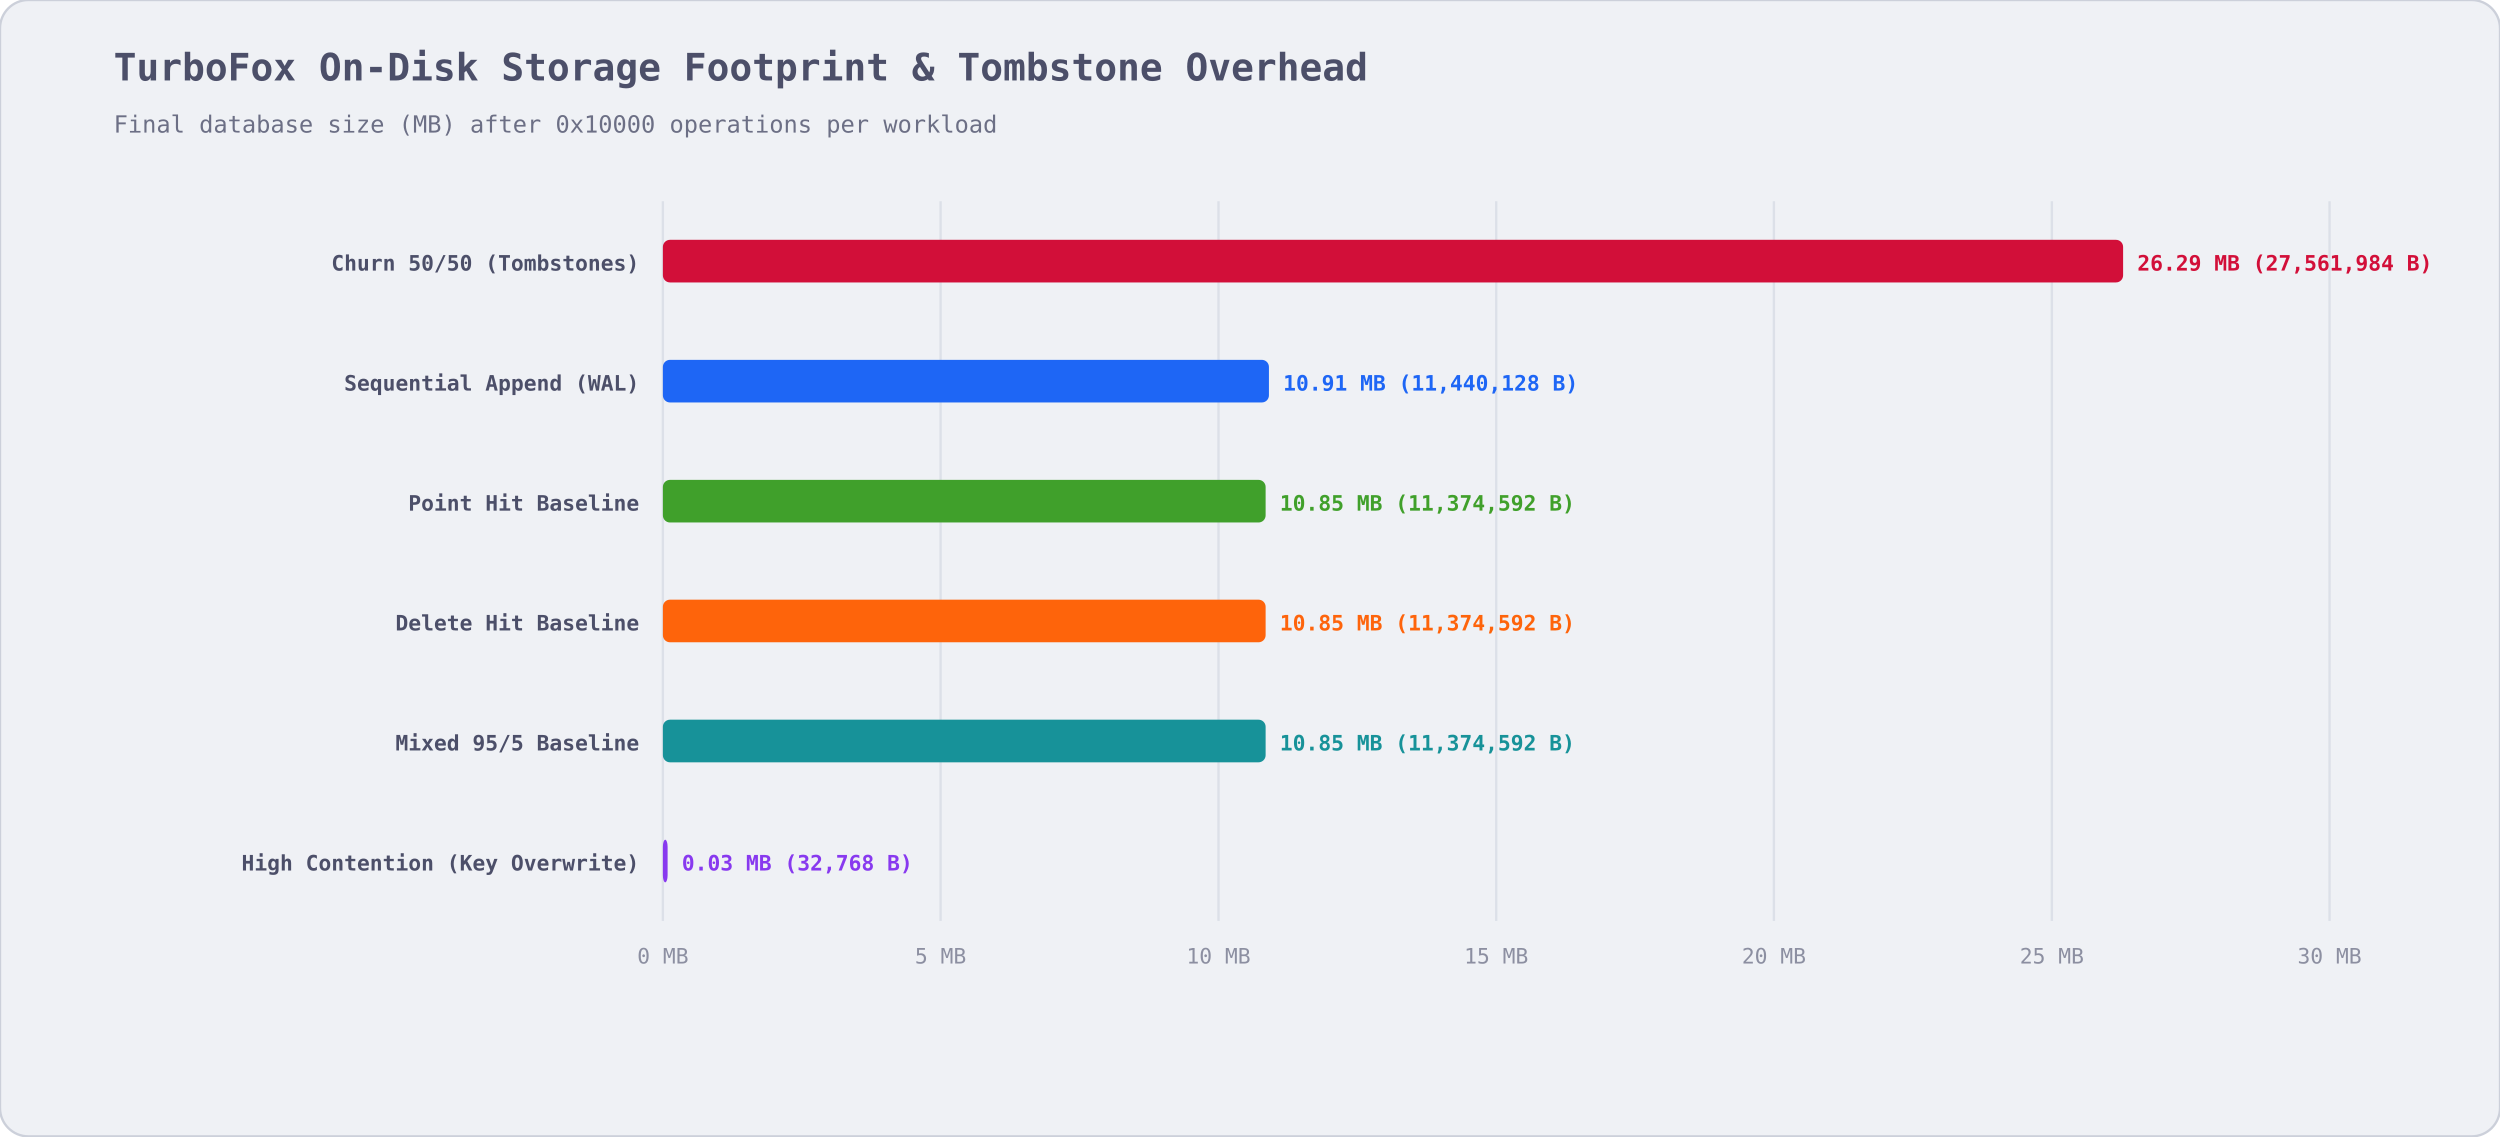
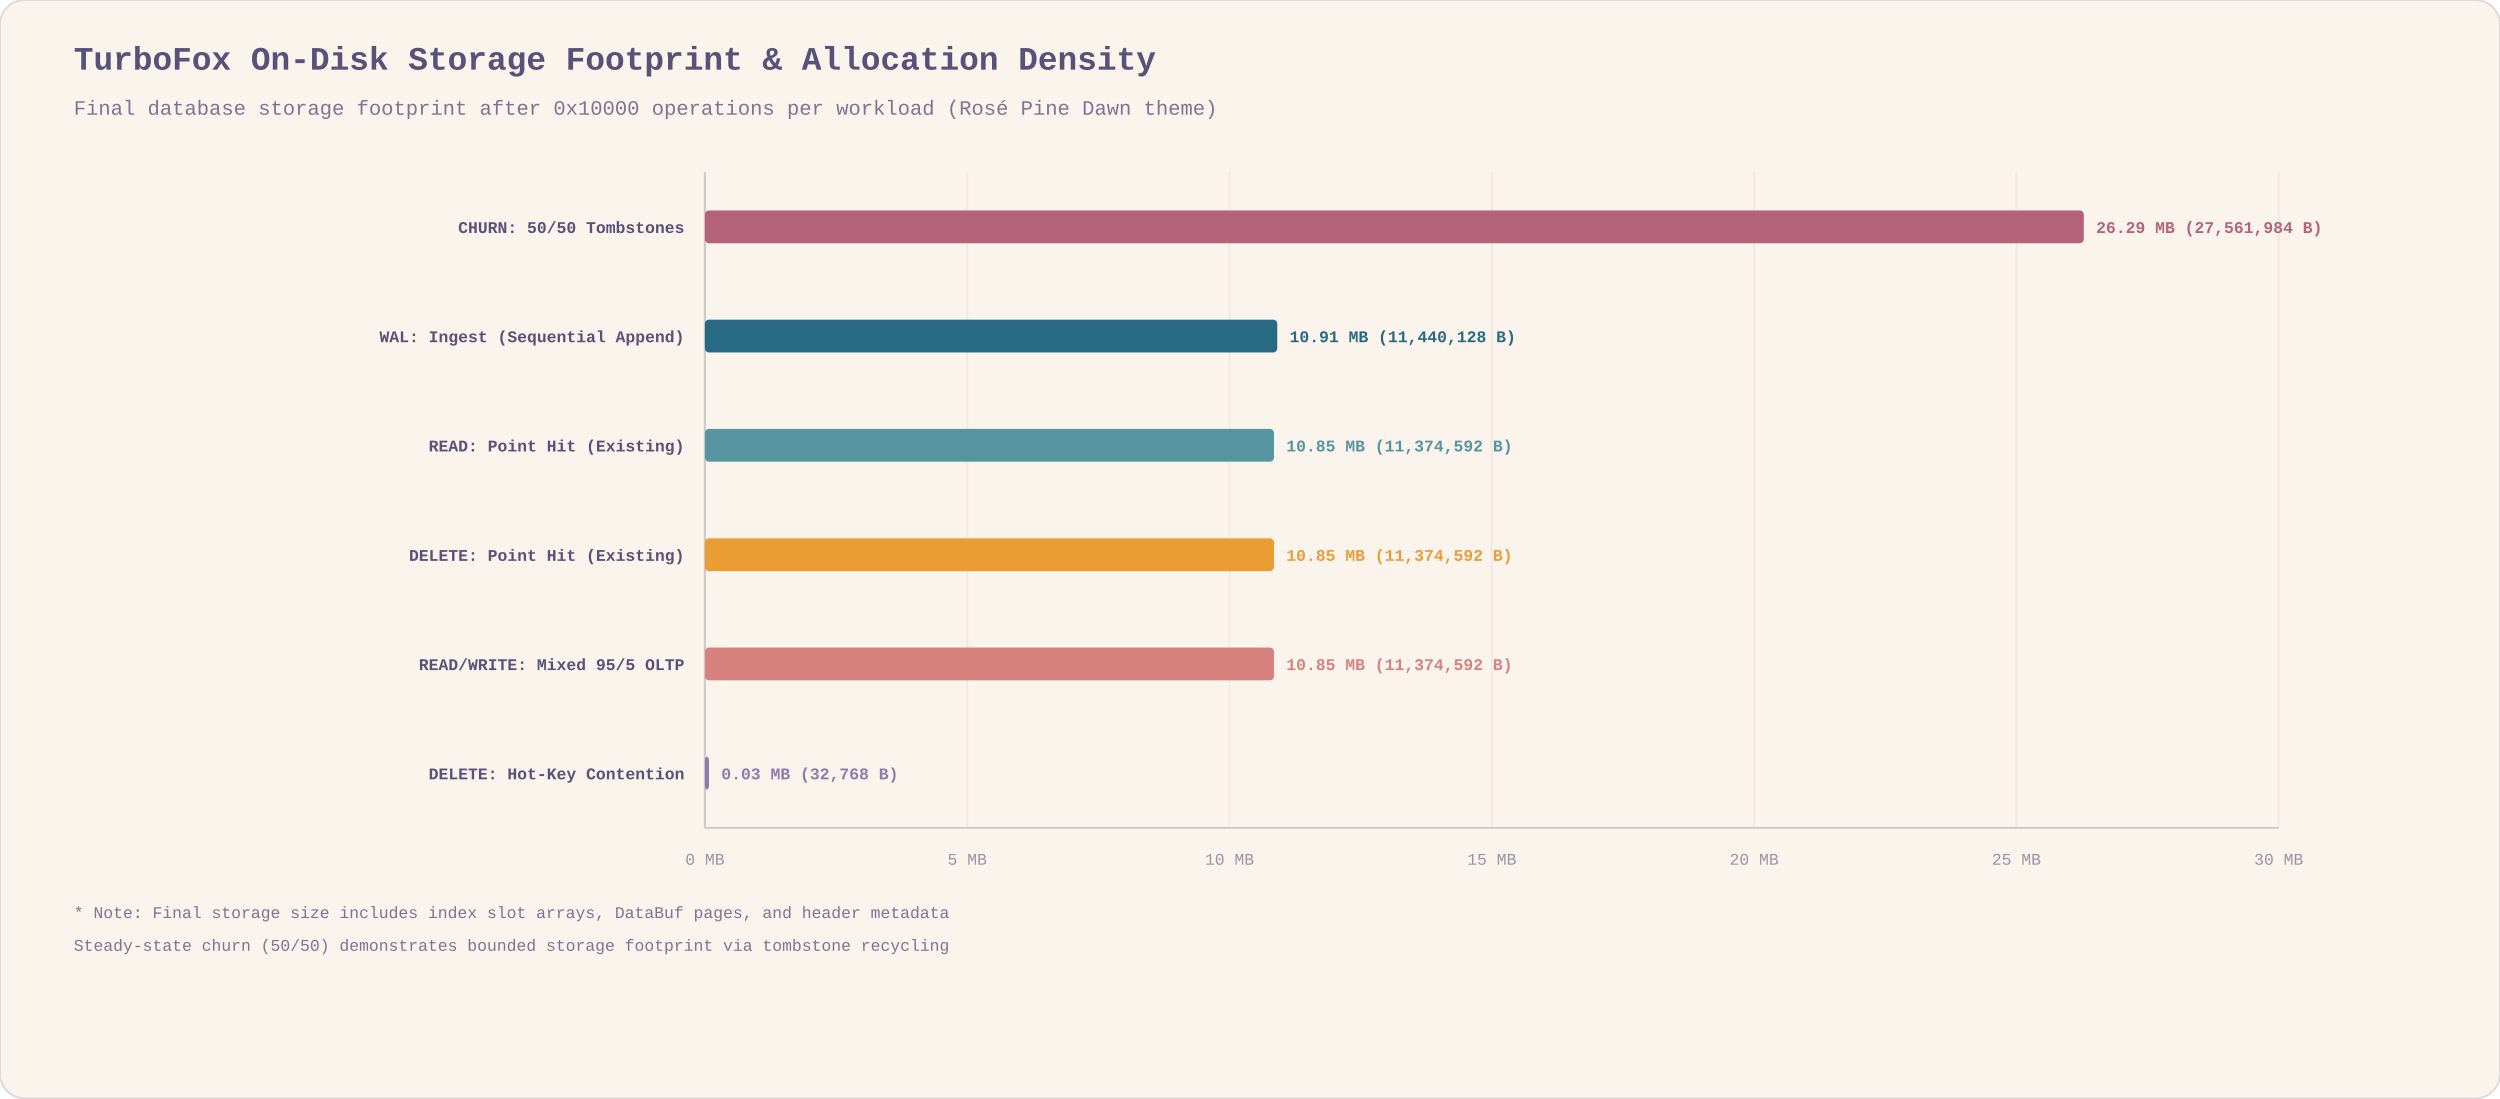
- <svg xmlns="http://www.w3.org/2000/svg" viewBox="0 0 1056 480" width="1056" height="480" style="background:#eff1f5; font-family:'JetBrains Mono','Fira Code','Roboto Mono',Menlo,Monaco,Consolas,monospace;">
-   <rect width="1056" height="480" rx="12" fill="#eff1f5" stroke="#ccd0da" stroke-width="1" />
-   <text x="48" y="34" fill="#4c4f69" font-size="16" font-weight="bold">TurboFox On-Disk Storage Footprint &amp; Tombstone Overhead</text>
-   <text x="48" y="56" fill="#6c6f85" font-size="10">Final database size (MB) after 0x10000 operations per workload</text>
-   <line x1="280.0" y1="85" x2="280.0" y2="389" stroke="#dce0e8" stroke-width="1" />
-   <text x="280.0" y="407" fill="#8c8fa1" font-size="9" text-anchor="middle">0 MB</text>
-   <line x1="397.3" y1="85" x2="397.3" y2="389" stroke="#dce0e8" stroke-width="1" />
-   <text x="397.3" y="407" fill="#8c8fa1" font-size="9" text-anchor="middle">5 MB</text>
-   <line x1="514.7" y1="85" x2="514.7" y2="389" stroke="#dce0e8" stroke-width="1" />
-   <text x="514.7" y="407" fill="#8c8fa1" font-size="9" text-anchor="middle">10 MB</text>
-   <line x1="632.0" y1="85" x2="632.0" y2="389" stroke="#dce0e8" stroke-width="1" />
-   <text x="632.0" y="407" fill="#8c8fa1" font-size="9" text-anchor="middle">15 MB</text>
-   <line x1="749.3" y1="85" x2="749.3" y2="389" stroke="#dce0e8" stroke-width="1" />
-   <text x="749.3" y="407" fill="#8c8fa1" font-size="9" text-anchor="middle">20 MB</text>
-   <line x1="866.7" y1="85" x2="866.7" y2="389" stroke="#dce0e8" stroke-width="1" />
-   <text x="866.7" y="407" fill="#8c8fa1" font-size="9" text-anchor="middle">25 MB</text>
-   <line x1="984.0" y1="85" x2="984.0" y2="389" stroke="#dce0e8" stroke-width="1" />
-   <text x="984.0" y="407" fill="#8c8fa1" font-size="9" text-anchor="middle">30 MB</text>
-   <text x="270" y="114.3" fill="#4c4f69" font-size="9" font-weight="600" text-anchor="end">Churn 50/50 (Tombstones)</text>
-   <rect x="280" y="101.3" width="616.8" height="18" rx="3" fill="#d20f39" />
-   <text x="902.8" y="114.3" fill="#d20f39" font-size="9" font-weight="bold">26.29 MB (27,561,984 B)</text>
-   <text x="270" y="165.0" fill="#4c4f69" font-size="9" font-weight="600" text-anchor="end">Sequential Append (WAL)</text>
-   <rect x="280" y="152.0" width="256.0" height="18" rx="3" fill="#1e66f5" />
-   <text x="542.0" y="165.0" fill="#1e66f5" font-size="9" font-weight="bold">10.91 MB (11,440,128 B)</text>
-   <text x="270" y="215.7" fill="#4c4f69" font-size="9" font-weight="600" text-anchor="end">Point Hit Baseline</text>
-   <rect x="280" y="202.7" width="254.6" height="18" rx="3" fill="#40a02b" />
-   <text x="540.6" y="215.7" fill="#40a02b" font-size="9" font-weight="bold">10.85 MB (11,374,592 B)</text>
-   <text x="270" y="266.3" fill="#4c4f69" font-size="9" font-weight="600" text-anchor="end">Delete Hit Baseline</text>
-   <rect x="280" y="253.3" width="254.6" height="18" rx="3" fill="#fe640b" />
-   <text x="540.6" y="266.3" fill="#fe640b" font-size="9" font-weight="bold">10.85 MB (11,374,592 B)</text>
-   <text x="270" y="317.0" fill="#4c4f69" font-size="9" font-weight="600" text-anchor="end">Mixed 95/5 Baseline</text>
-   <rect x="280" y="304.0" width="254.6" height="18" rx="3" fill="#179299" />
-   <text x="540.6" y="317.0" fill="#179299" font-size="9" font-weight="bold">10.85 MB (11,374,592 B)</text>
-   <text x="270" y="367.7" fill="#4c4f69" font-size="9" font-weight="600" text-anchor="end">High Contention (Key Overwrite)</text>
-   <rect x="280" y="354.7" width="2.0" height="18" rx="3" fill="#8839ef" />
-   <text x="288.0" y="367.7" fill="#8839ef" font-size="9" font-weight="bold">0.03 MB (32,768 B)</text>
+ <svg xmlns="http://www.w3.org/2000/svg" viewBox="0 0 1220 536" width="1220" height="536" style="background:#faf4ed; font-family:ui-monospace,'SF Mono',Menlo,Monaco,Consolas,'Liberation Mono',monospace;">
+   <rect width="1220" height="536" rx="12" fill="#faf4ed" stroke="#dfdad9" stroke-width="1" />
+   <text x="36" y="34" fill="#575279" font-size="16" font-weight="bold">TurboFox On-Disk Storage Footprint &amp; Allocation Density</text>
+   <text x="36" y="56" fill="#797593" font-size="10">Final database storage footprint after 0x10000 operations per workload (Rosé Pine Dawn theme)</text>
+   <line x1="344.0" y1="84" x2="344.0" y2="404" stroke="#f2e9e1" stroke-width="1" />
+   <text x="344.0" y="422" fill="#9893a5" font-size="8" text-anchor="middle">0 MB</text>
+   <line x1="472.0" y1="84" x2="472.0" y2="404" stroke="#f2e9e1" stroke-width="1" />
+   <text x="472.0" y="422" fill="#9893a5" font-size="8" text-anchor="middle">5 MB</text>
+   <line x1="600.0" y1="84" x2="600.0" y2="404" stroke="#f2e9e1" stroke-width="1" />
+   <text x="600.0" y="422" fill="#9893a5" font-size="8" text-anchor="middle">10 MB</text>
+   <line x1="728.0" y1="84" x2="728.0" y2="404" stroke="#f2e9e1" stroke-width="1" />
+   <text x="728.0" y="422" fill="#9893a5" font-size="8" text-anchor="middle">15 MB</text>
+   <line x1="856.0" y1="84" x2="856.0" y2="404" stroke="#f2e9e1" stroke-width="1" />
+   <text x="856.0" y="422" fill="#9893a5" font-size="8" text-anchor="middle">20 MB</text>
+   <line x1="984.0" y1="84" x2="984.0" y2="404" stroke="#f2e9e1" stroke-width="1" />
+   <text x="984.0" y="422" fill="#9893a5" font-size="8" text-anchor="middle">25 MB</text>
+   <line x1="1112.0" y1="84" x2="1112.0" y2="404" stroke="#f2e9e1" stroke-width="1" />
+   <text x="1112.0" y="422" fill="#9893a5" font-size="8" text-anchor="middle">30 MB</text>
+   <line x1="344" y1="84" x2="344" y2="404" stroke="#cecacd" stroke-width="1" />
+   <line x1="344" y1="404" x2="1112" y2="404" stroke="#cecacd" stroke-width="1" />
+   <text x="334" y="113.7" fill="#575279" font-size="8" font-weight="bold" text-anchor="end">CHURN: 50/50 Tombstones</text>
+   <rect x="344" y="102.7" width="672.9" height="16" rx="2" fill="#b4637a" />
+   <text x="1022.9" y="113.7" fill="#b4637a" font-size="8" font-weight="bold">26.29 MB (27,561,984 B)</text>
+   <text x="334" y="167.0" fill="#575279" font-size="8" font-weight="bold" text-anchor="end">WAL: Ingest (Sequential Append)</text>
+   <rect x="344" y="156.0" width="279.3" height="16" rx="2" fill="#286983" />
+   <text x="629.3" y="167.0" fill="#286983" font-size="8" font-weight="bold">10.91 MB (11,440,128 B)</text>
+   <text x="334" y="220.3" fill="#575279" font-size="8" font-weight="bold" text-anchor="end">READ: Point Hit (Existing)</text>
+   <rect x="344" y="209.3" width="277.7" height="16" rx="2" fill="#56949f" />
+   <text x="627.7" y="220.3" fill="#56949f" font-size="8" font-weight="bold">10.85 MB (11,374,592 B)</text>
+   <text x="334" y="273.7" fill="#575279" font-size="8" font-weight="bold" text-anchor="end">DELETE: Point Hit (Existing)</text>
+   <rect x="344" y="262.7" width="277.7" height="16" rx="2" fill="#ea9d34" />
+   <text x="627.7" y="273.7" fill="#ea9d34" font-size="8" font-weight="bold">10.85 MB (11,374,592 B)</text>
+   <text x="334" y="327.0" fill="#575279" font-size="8" font-weight="bold" text-anchor="end">READ/WRITE: Mixed 95/5 OLTP</text>
+   <rect x="344" y="316.0" width="277.7" height="16" rx="2" fill="#d7827e" />
+   <text x="627.7" y="327.0" fill="#d7827e" font-size="8" font-weight="bold">10.85 MB (11,374,592 B)</text>
+   <text x="334" y="380.3" fill="#575279" font-size="8" font-weight="bold" text-anchor="end">DELETE: Hot-Key Contention</text>
+   <rect x="344" y="369.3" width="2.0" height="16" rx="2" fill="#907aa9" />
+   <text x="352.0" y="380.3" fill="#907aa9" font-size="8" font-weight="bold">0.03 MB (32,768 B)</text>
+   <text x="36" y="448" fill="#797593" font-size="8">* Note: Final storage size includes index slot arrays, DataBuf pages, and header metadata</text>
+   <text x="36" y="464" fill="#797593" font-size="8">  Steady-state churn (50/50) demonstrates bounded storage footprint via tombstone recycling</text>
</svg>
